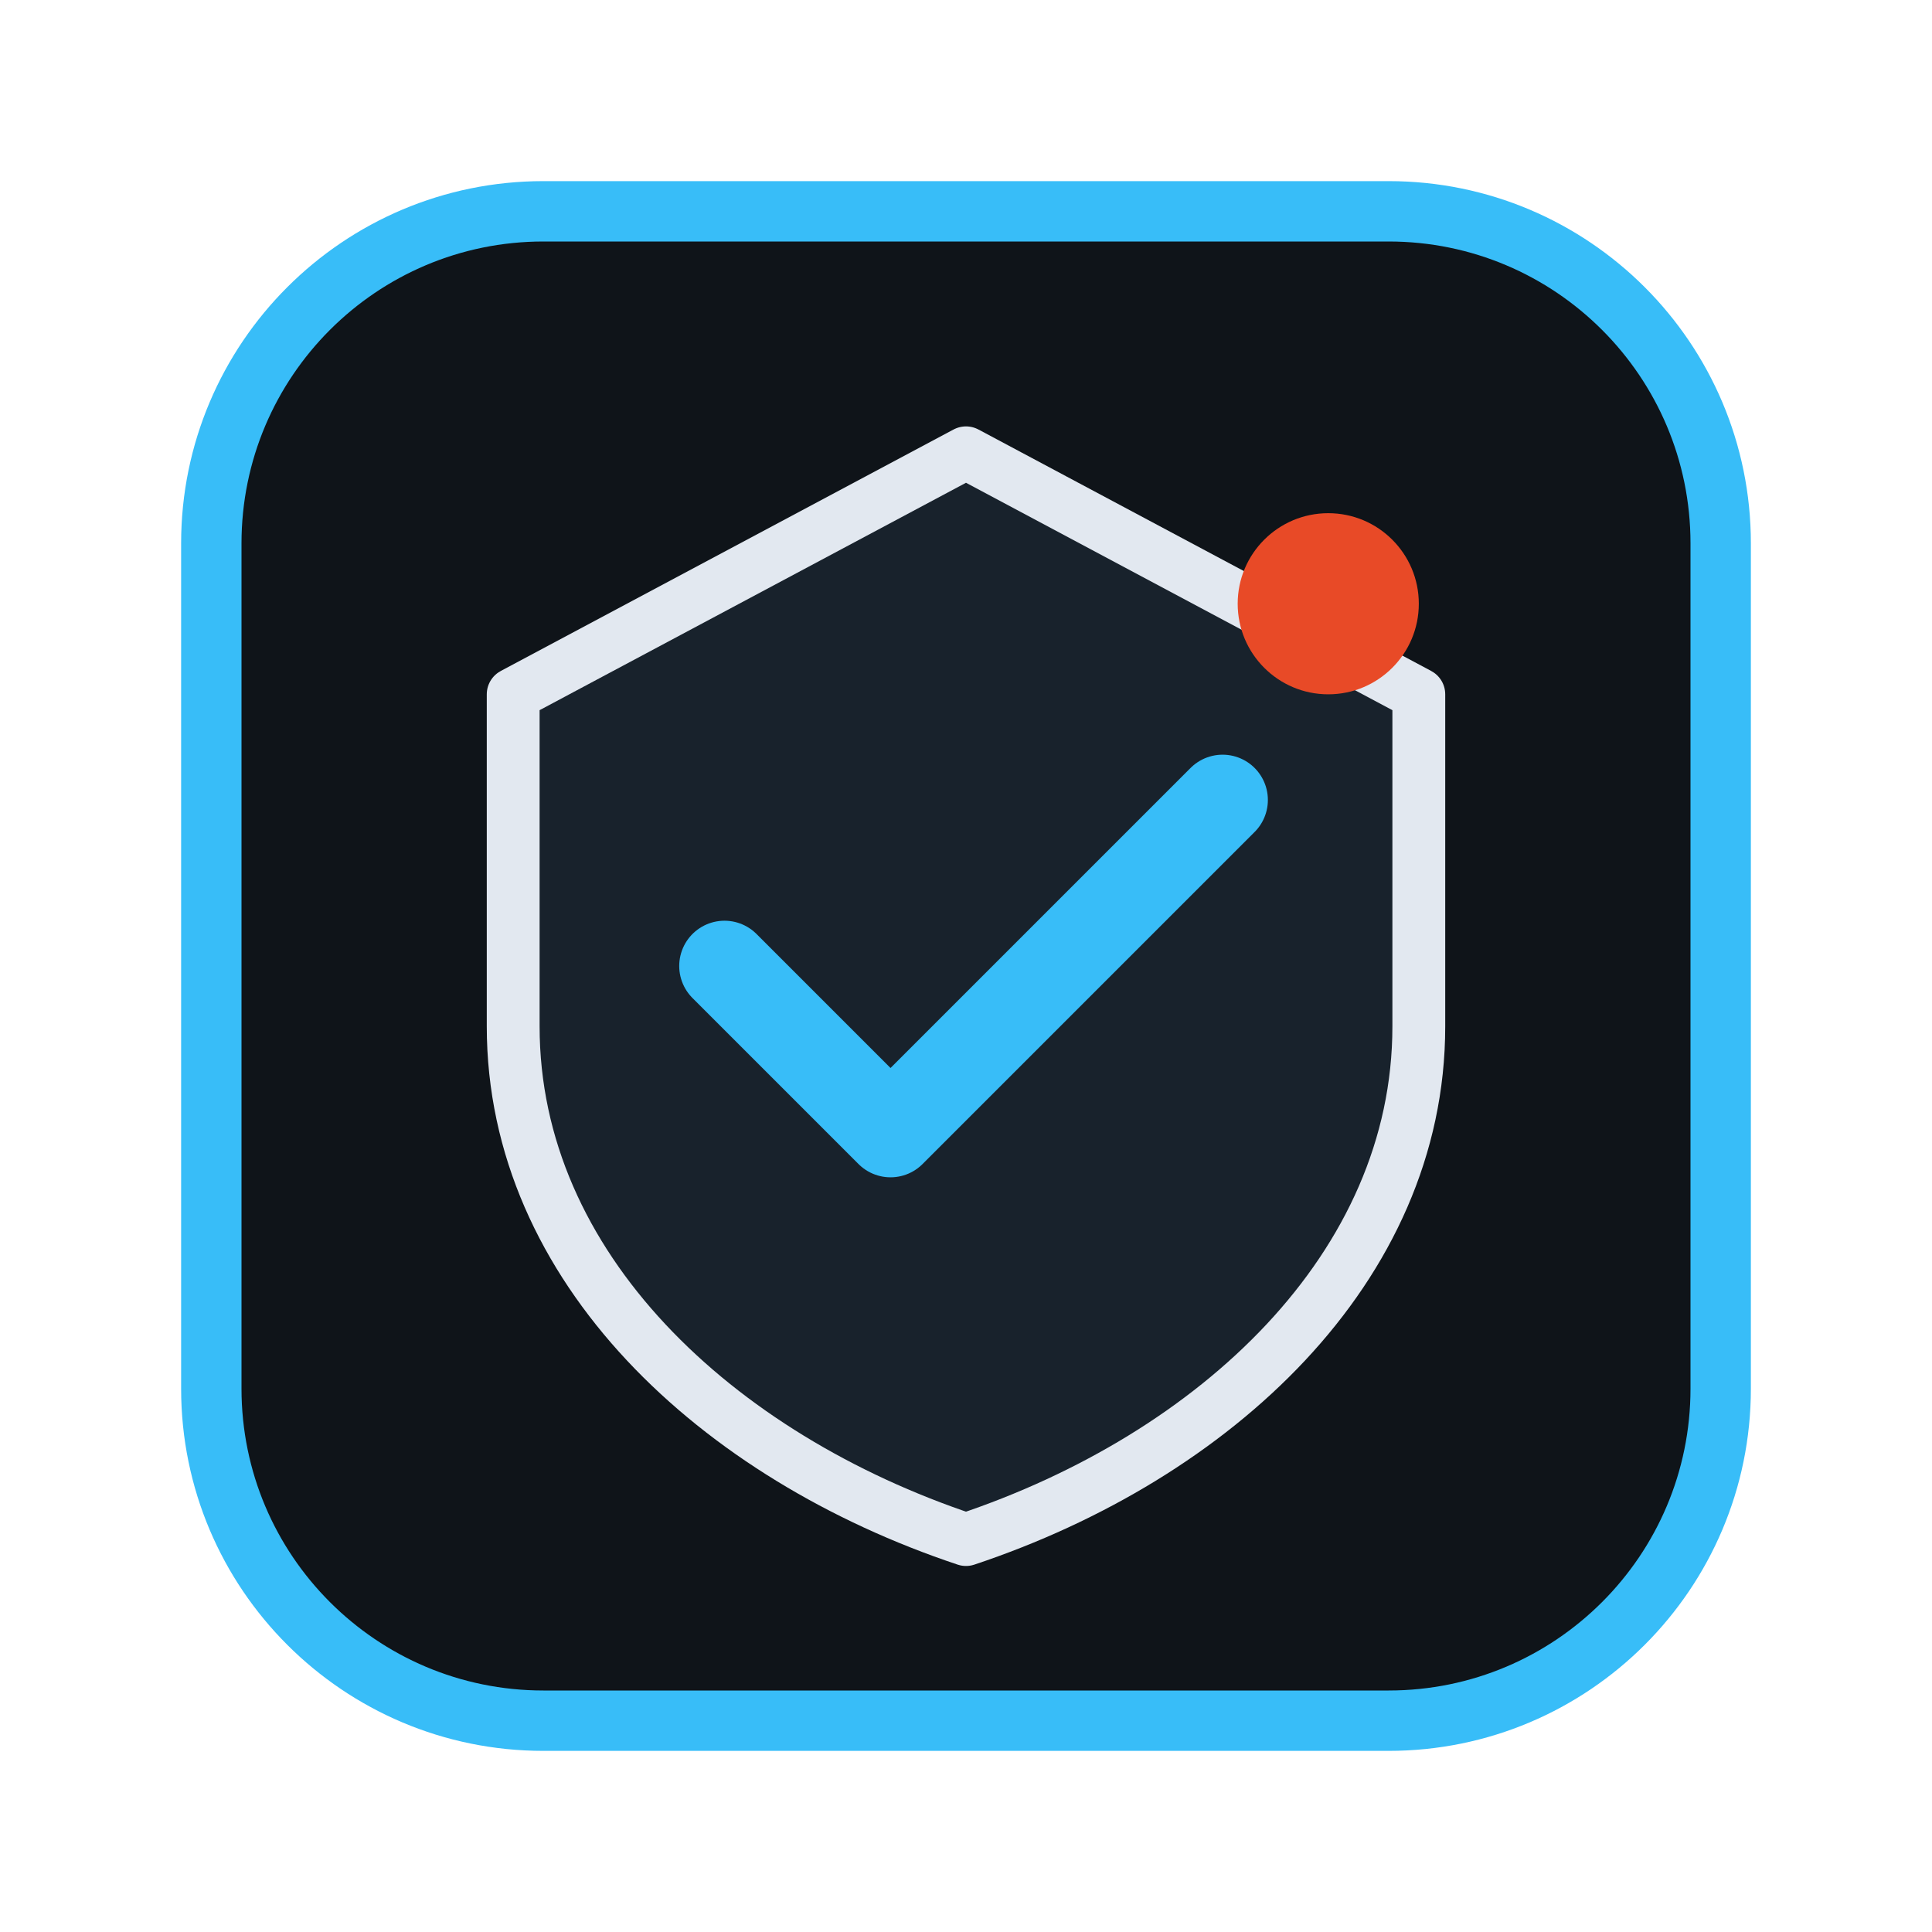
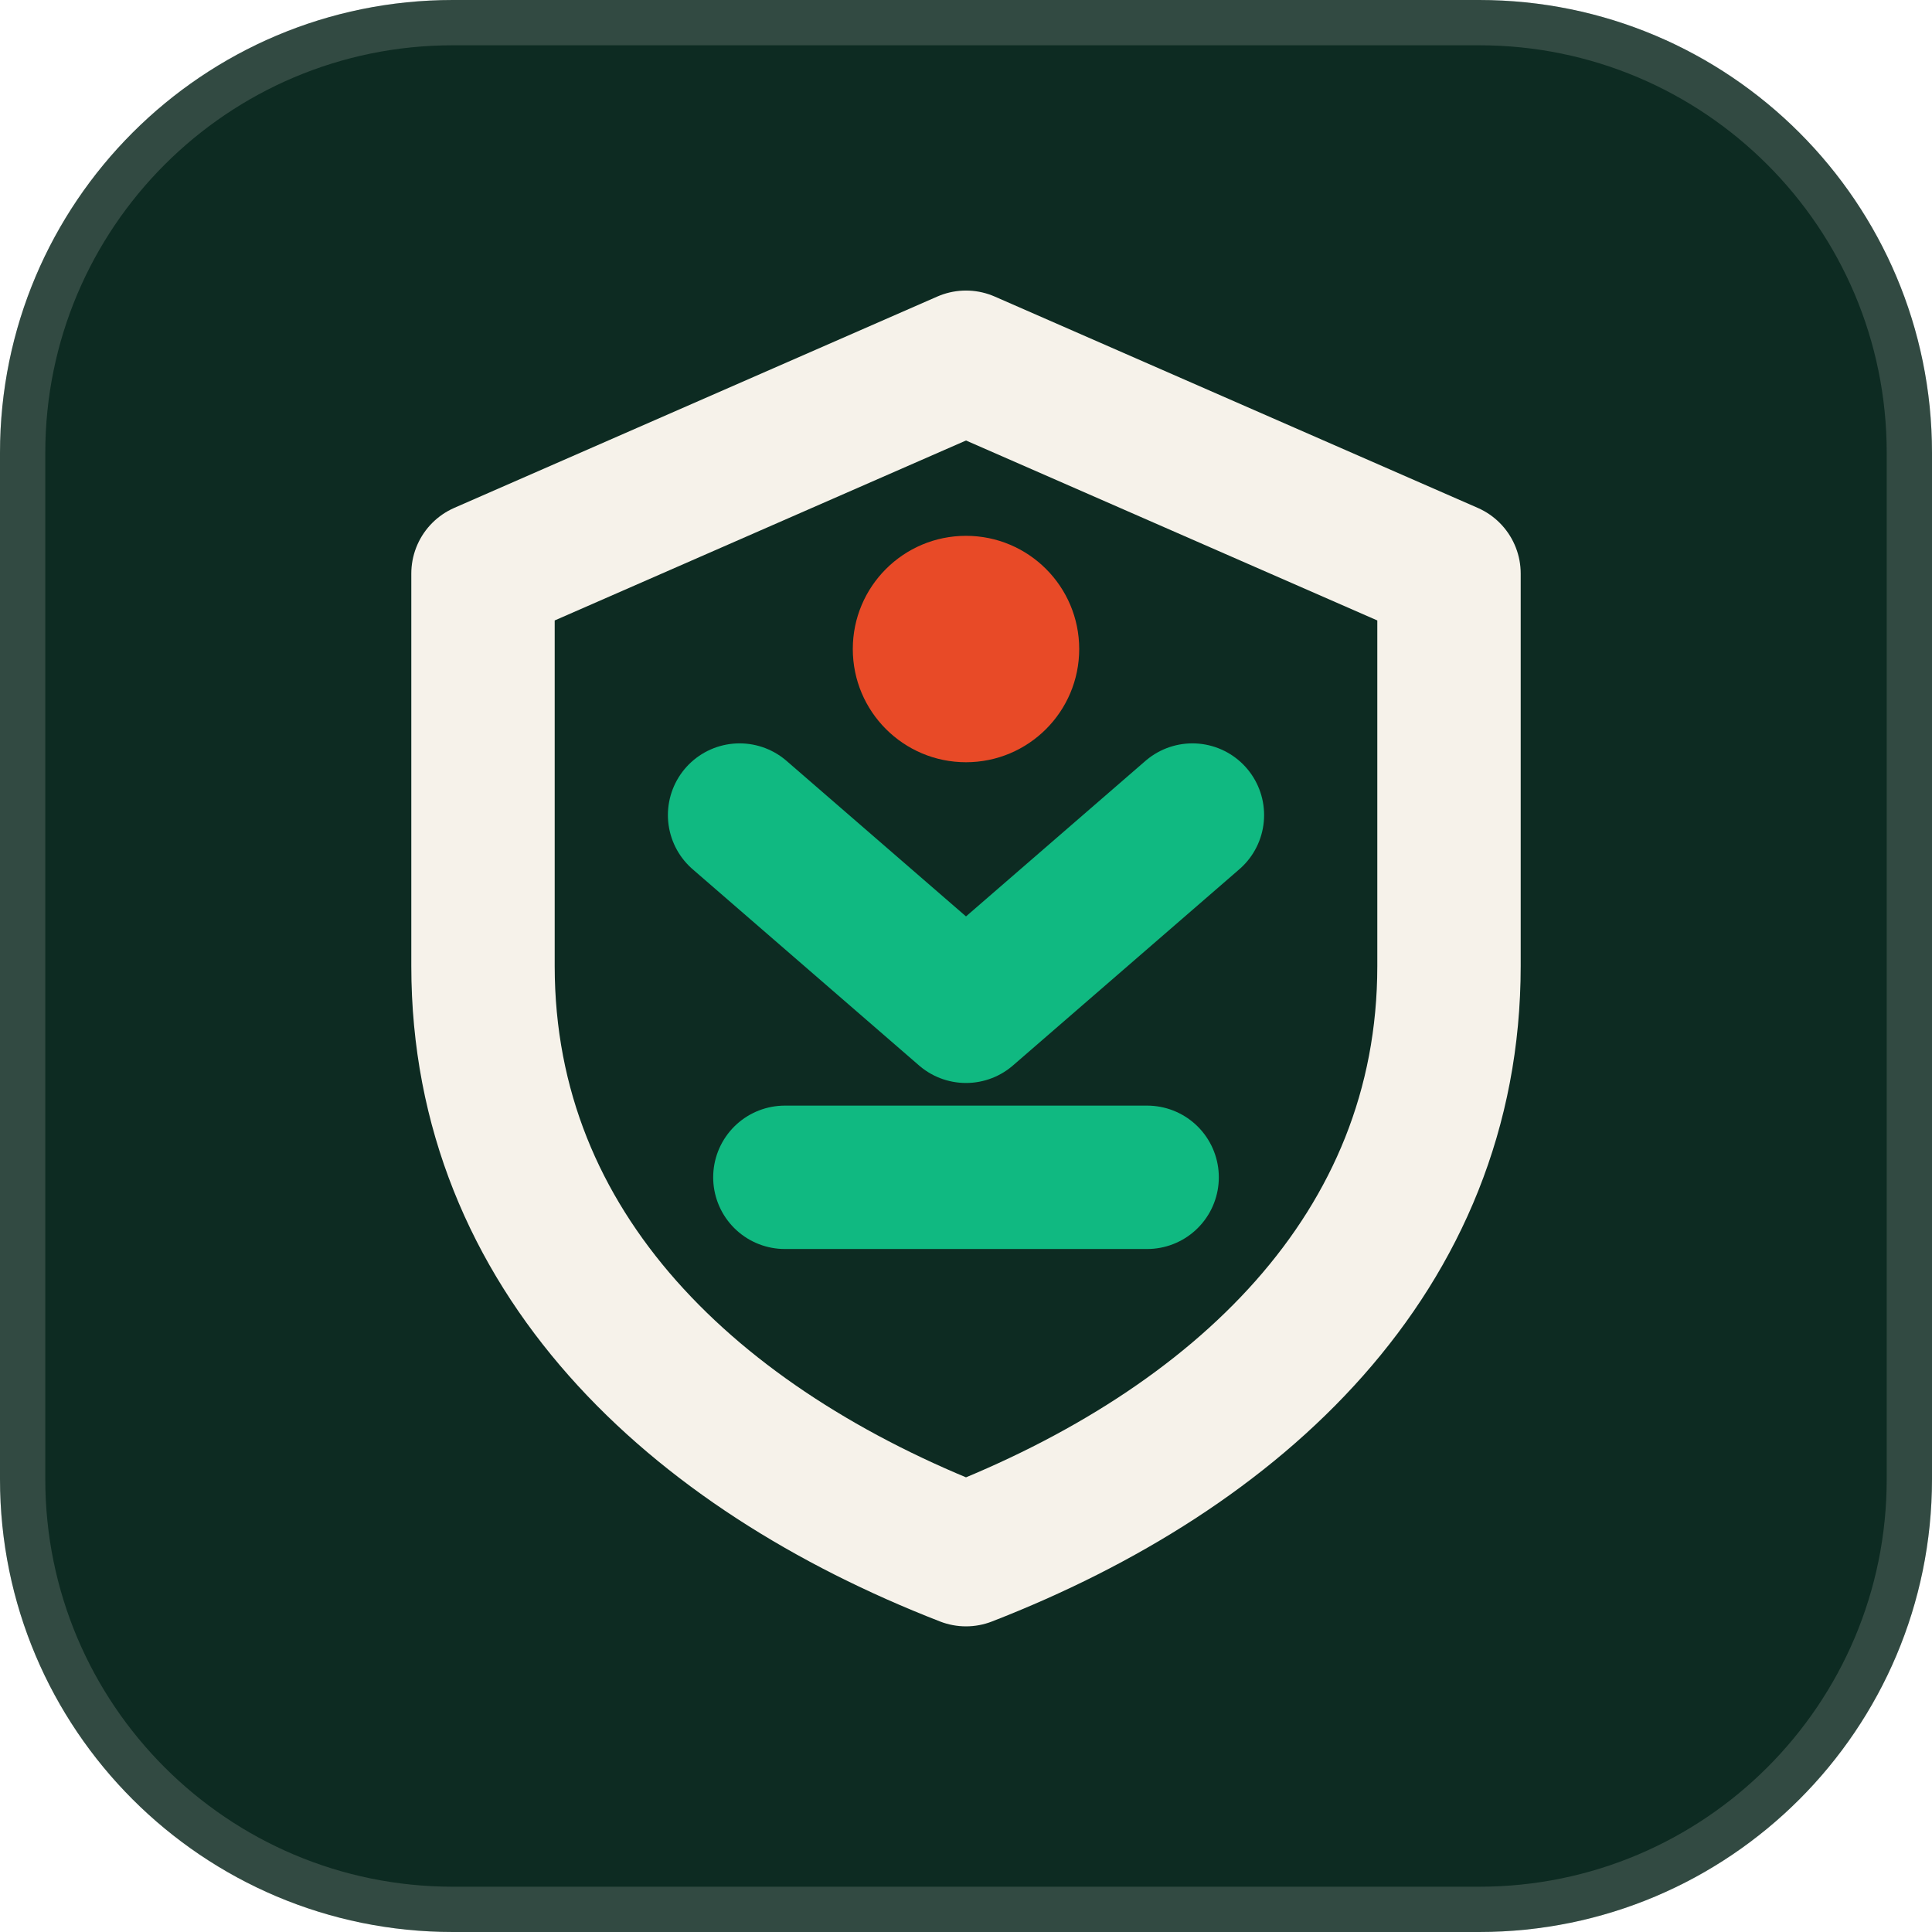
- <svg xmlns="http://www.w3.org/2000/svg" width="128" height="128" viewBox="0 0 128 128" fill="none">
-   <rect x="14" y="14" width="100" height="100" rx="22" fill="#0F1419" stroke="#38BDF8" stroke-width="4" />
-   <path d="M64 30L94 46V68C94 84 80.5 96.5 64 102C47.5 96.5 34 84 34 68V46L64 30Z" fill="#18222C" stroke="#E2E8F0" stroke-width="3.5" stroke-linejoin="round" />
-   <path d="M48 64L59 75L81 53" stroke="#38BDF8" stroke-width="6" stroke-linecap="round" stroke-linejoin="round" />
-   <circle cx="88" cy="40" r="6" fill="#E84A27" />
+ <svg xmlns="http://www.w3.org/2000/svg" viewBox="0 0 128 128" fill="none">
+   <rect width="128" height="128" rx="30" fill="#0D2B22" />
+   <rect x="1.5" y="1.5" width="125" height="125" rx="28.5" stroke="rgba(246,242,234,0.16)" stroke-width="3" />
+   <path d="M64 24L96 38V64C96 83 82 96 64 103C46 96 32 83 32 64V38L64 24Z" stroke="#F6F2EA" stroke-width="9.5" stroke-linecap="round" stroke-linejoin="round" />
+   <path d="M49 54L64 67L79 54" stroke="#10B981" stroke-width="9.5" stroke-linecap="round" stroke-linejoin="round" />
+   <path d="M52 78H76" stroke="#10B981" stroke-width="9.5" stroke-linecap="round" />
+   <circle cx="64" cy="43" r="7.5" fill="#E84A27" />
</svg>
